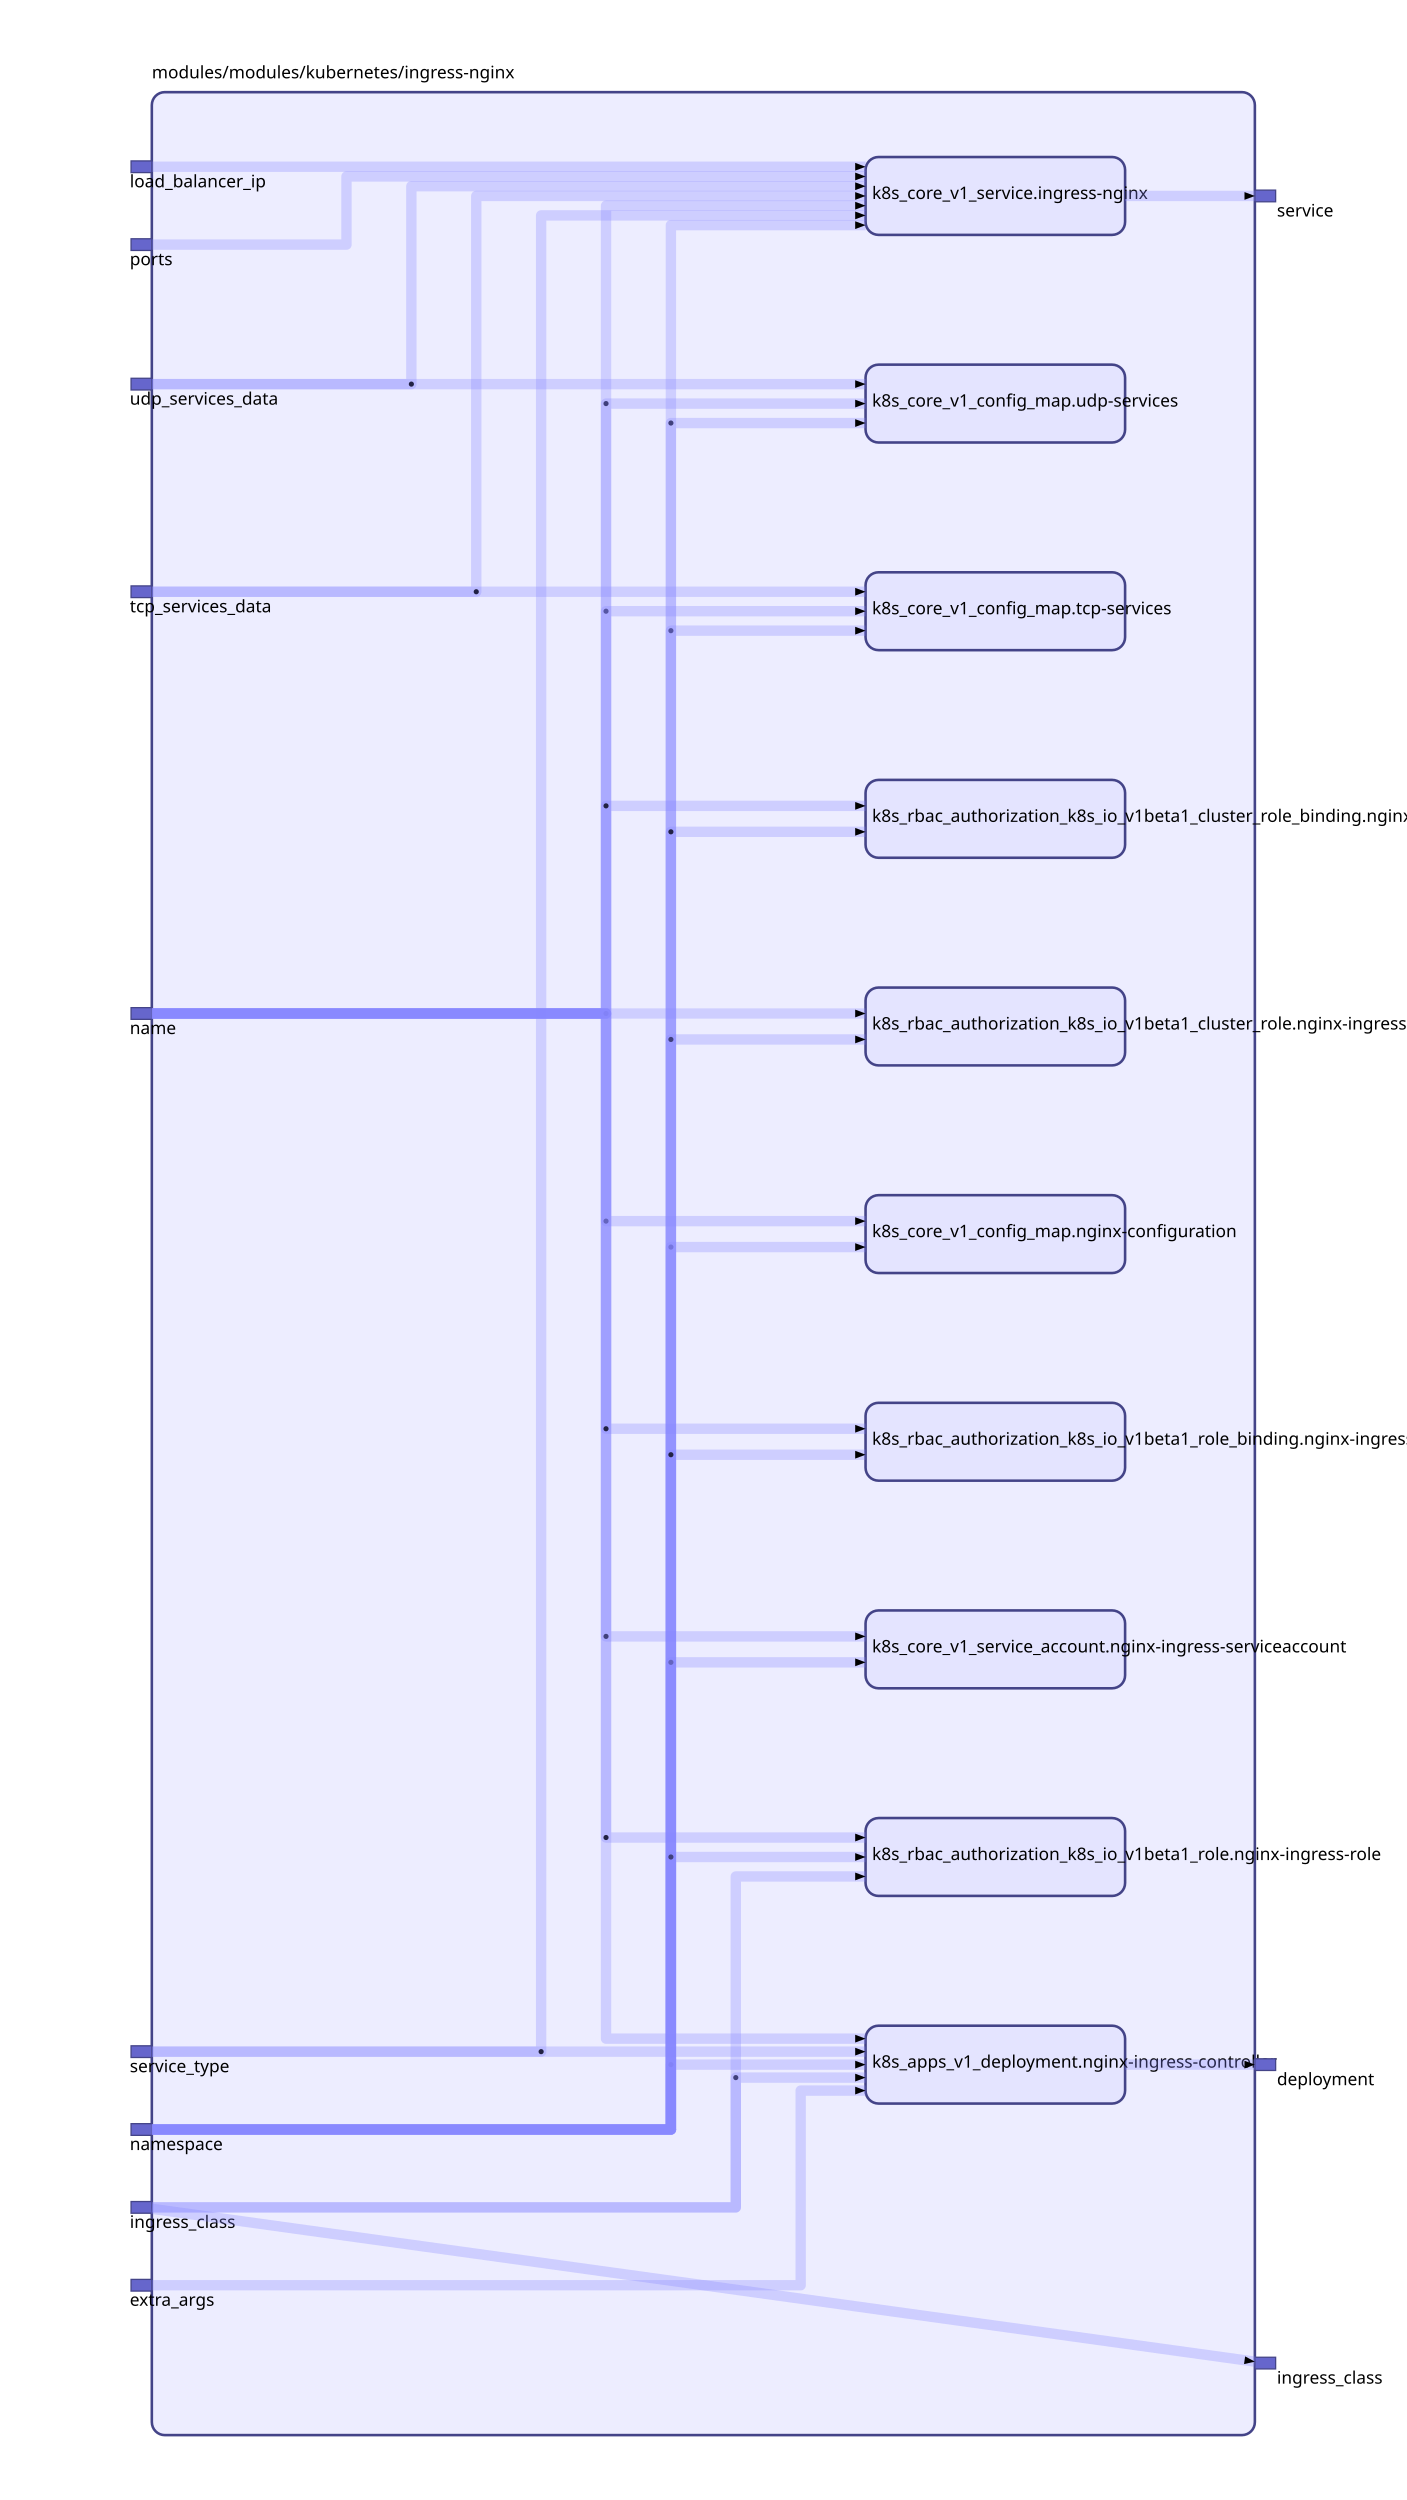
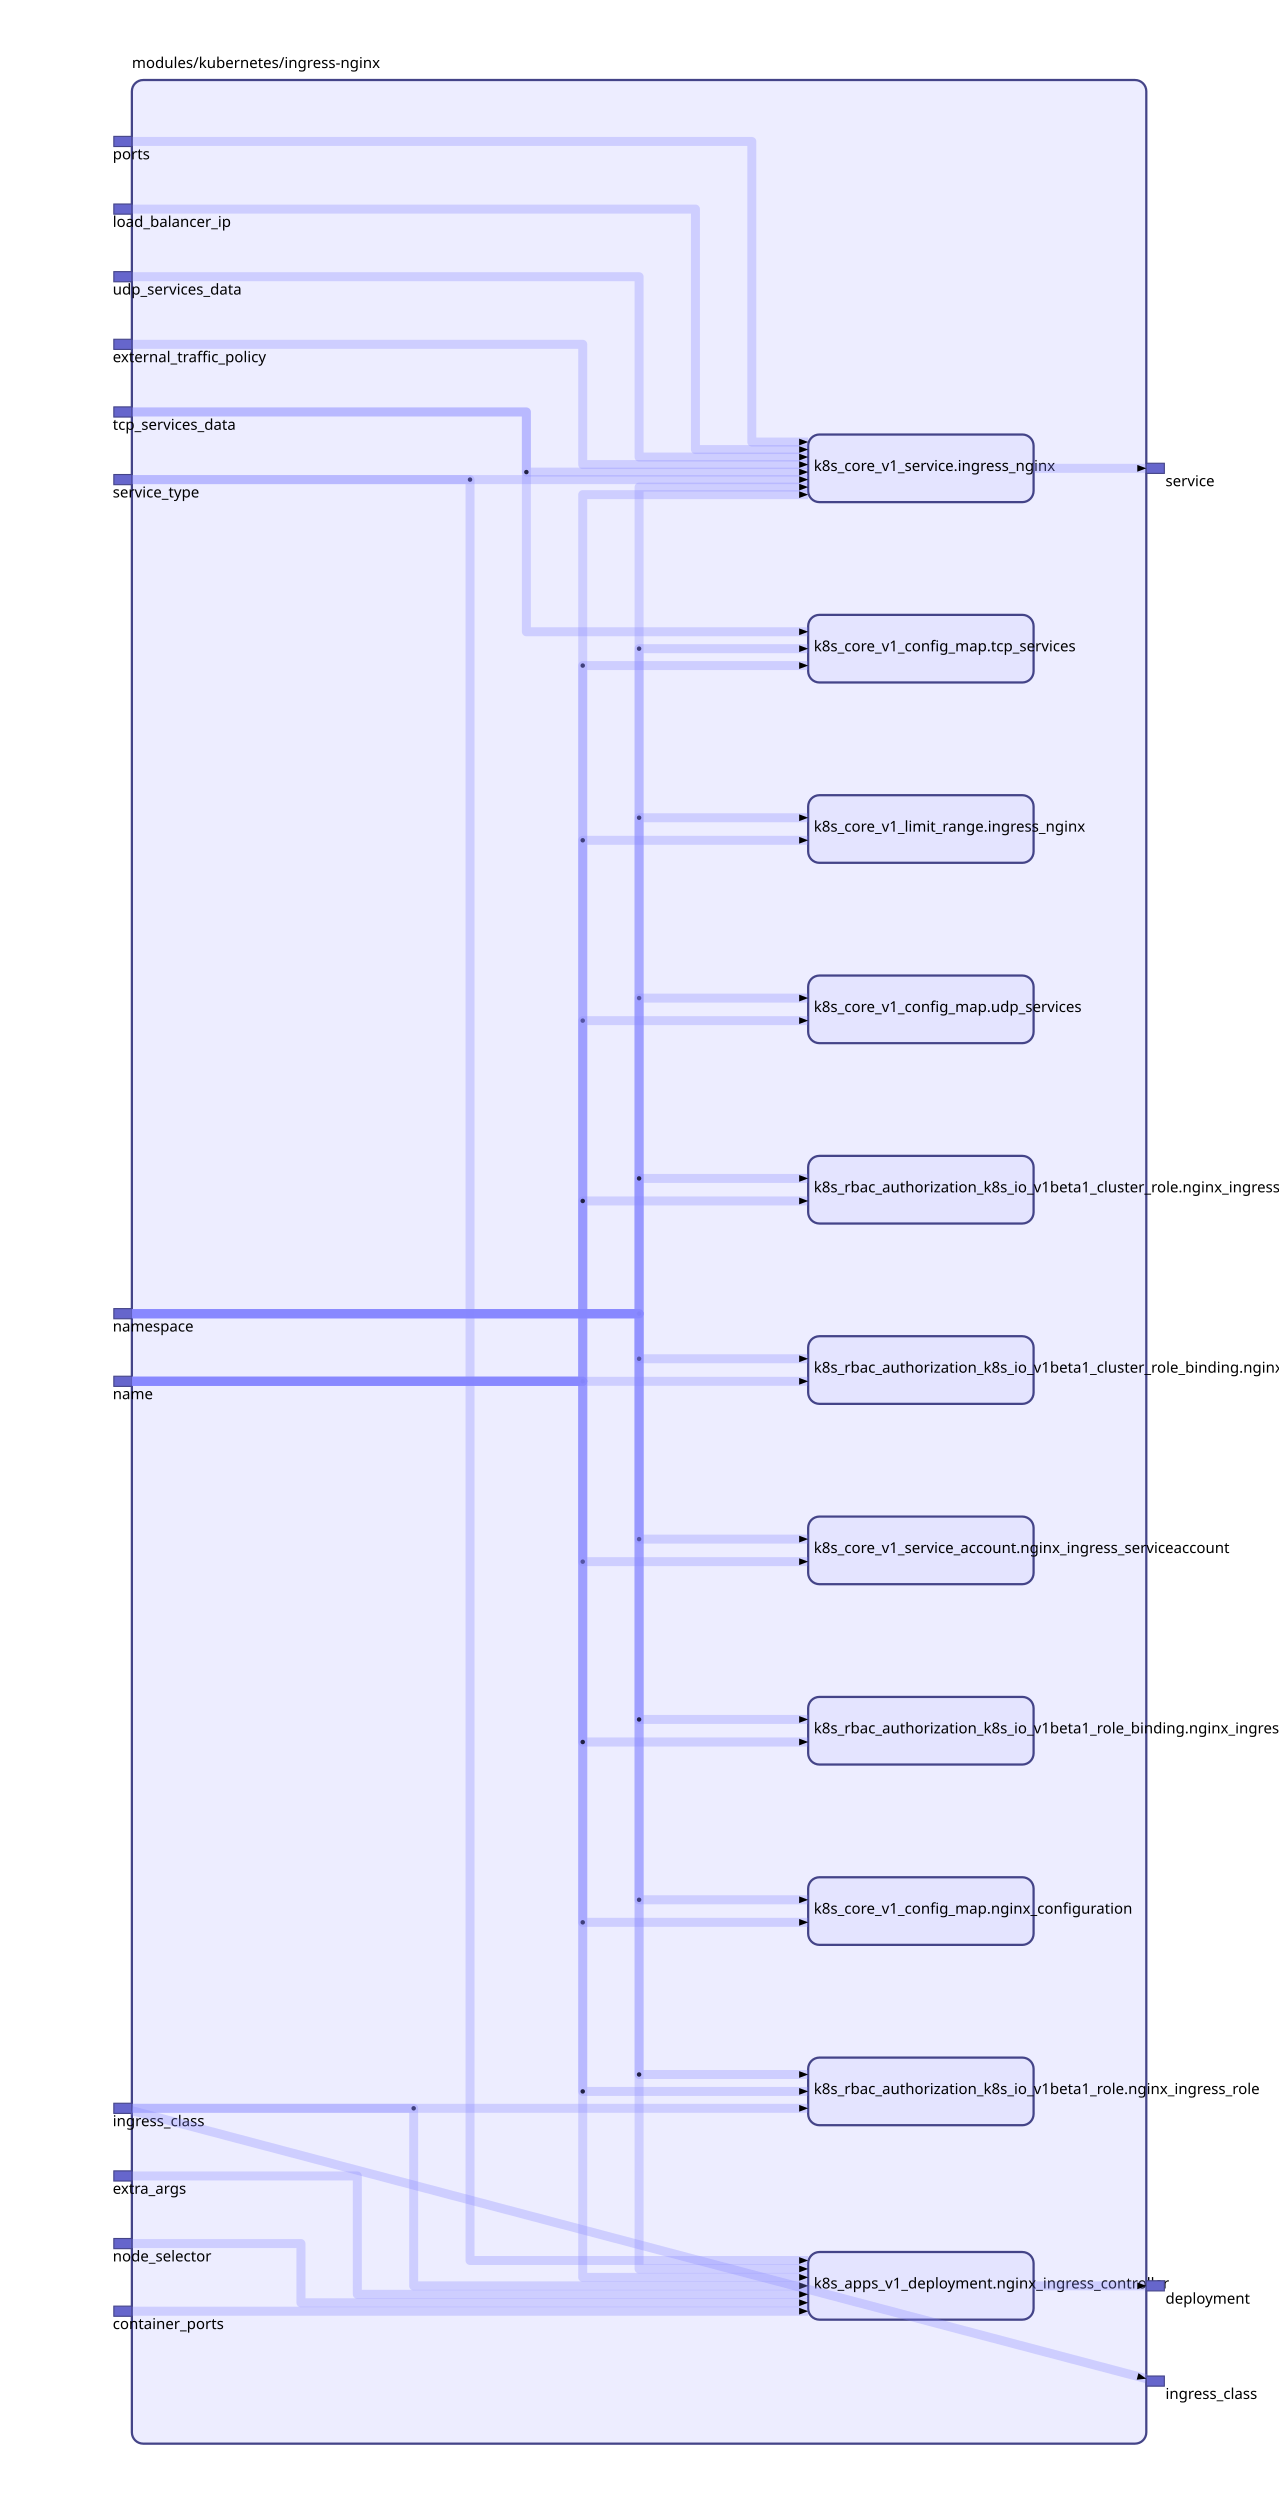
- <svg xmlns="http://www.w3.org/2000/svg" id="sprotty_1" class="sprotty-graph sprotty" tabindex="1002" viewBox="0 0 1084 1926.5">
+ <svg xmlns="http://www.w3.org/2000/svg" id="sprotty_1" class="sprotty-graph sprotty" tabindex="1002" viewBox="0 0 1134 2218">
  <style>
.elknode {
    stroke: #448;
    stroke-width: 2;
    fill: #ddf;
    fill-opacity: 0.5;
}

.elkport {
    stroke: #448;
    stroke-width: 1;
    fill: #66c;
}

.elkedge {
    fill: none;
    stroke: #88f;
    stroke-width: 8;
    stroke-opacity: 0.3;
    pointer-events: stroke;
    stroke-linejoin: round;
}

.elkedge:hover {
    stroke: #448;
    stroke-width: 8;
    stroke-opacity: 1;
    stroke-dasharray: 16px;
    stroke-dashoffset: 32px;
    animation: stroke 0.5s linear infinite;
}

@keyframes stroke {
    to {
        stroke-dashoffset: 0;
    }
}

.elkedge.arrow {
    fill: #336;
}

.elklabel {
    stroke-width: 0;
    stroke: #000;
    fill: #000;
    font-family: sans-serif;
    font-size: 10pt;
    dominant-baseline: hanging;
}

.elklabel:hover {
    font-size: 24pt;
}

.elkjunction {
    stroke: none;
    fill: #224;
}

.selected &gt; rect {
    stroke-width: 3;
}

.mouseover {
    stroke: #88f;
}
/*
 * Copyright (C) 2017 TypeFox and others.
 *
 * Licensed under the Apache License, Version 2.0 (the "License"); you may not use this file except in compliance with the License.
 * You may obtain a copy of the License at http://www.apache.org/licenses/LICENSE-2.0
 */

.sprotty {
    padding: 0px;
    font-family: "Helvetica Neue", Helvetica, Arial, sans-serif;
}

.sprotty-hidden {
    display: block;
    position: absolute;
    width: 0px;
    height: 0px;
}

.sprotty-popup {
    font-family: "Helvetica Neue", Helvetica, Arial, sans-serif;
    position: absolute;
    background: white;
    border-radius: 5px;
    border: 1px solid;
    max-width: 400px;
    min-width: 100px;
}

.sprotty-popup &gt; div {
    margin: 10px;
}

.sprotty-popup-closed {
    display: none;
}
</style>
  <g transform="scale(1) translate(0,0)">
    <g id="sprotty_3" transform="translate(117, 71)" opacity="1">
-       <rect class="elknode" x="0" y="0" rx="10" width="850" height="1805.5" />
-       <g id="sprotty_5" transform="translate(550, 1490)" opacity="1">
-         <rect class="elknode" x="0" y="0" rx="10" width="200" height="60" />
-         <text id="sprotty_6" class="elklabel" transform="translate(5, 22) translate(0, 0)" opacity="1">k8s_apps_v1_deployment.nginx-ingress-controller</text>
-       </g>
-       <g id="sprotty_22" transform="translate(550, 850)" opacity="1">
-         <rect class="elknode" x="0" y="0" rx="10" width="200" height="60" />
-         <text id="sprotty_23" class="elklabel" transform="translate(5, 22) translate(0, 0)" opacity="1">k8s_core_v1_config_map.nginx-configuration</text>
-       </g>
-       <g id="sprotty_26" transform="translate(550, 370)" opacity="1">
-         <rect class="elknode" x="0" y="0" rx="10" width="200" height="60" />
-         <text id="sprotty_27" class="elklabel" transform="translate(5, 22) translate(0, 0)" opacity="1">k8s_core_v1_config_map.tcp-services</text>
-       </g>
-       <g id="sprotty_33" transform="translate(550, 210)" opacity="1">
-         <rect class="elknode" x="0" y="0" rx="10" width="200" height="60" />
-         <text id="sprotty_34" class="elklabel" transform="translate(5, 22) translate(0, 0)" opacity="1">k8s_core_v1_config_map.udp-services</text>
-       </g>
-       <g id="sprotty_40" transform="translate(550, 50)" opacity="1">
-         <rect class="elknode" x="0" y="0" rx="10" width="200" height="60" />
-         <text id="sprotty_41" class="elklabel" transform="translate(5, 22) translate(0, 0)" opacity="1">k8s_core_v1_service.ingress-nginx</text>
-       </g>
-       <g id="sprotty_53" transform="translate(550, 1170)" opacity="1">
-         <rect class="elknode" x="0" y="0" rx="10" width="200" height="60" />
-         <text id="sprotty_54" class="elklabel" transform="translate(5, 22) translate(0, 0)" opacity="1">k8s_core_v1_service_account.nginx-ingress-serviceaccount</text>
-       </g>
-       <g id="sprotty_57" transform="translate(550, 690)" opacity="1">
-         <rect class="elknode" x="0" y="0" rx="10" width="200" height="60" />
-         <text id="sprotty_58" class="elklabel" transform="translate(5, 22) translate(0, 0)" opacity="1">k8s_rbac_authorization_k8s_io_v1beta1_cluster_role.nginx-ingress-clusterrole</text>
-       </g>
-       <g id="sprotty_61" transform="translate(550, 530)" opacity="1">
-         <rect class="elknode" x="0" y="0" rx="10" width="200" height="60" />
-         <text id="sprotty_62" class="elklabel" transform="translate(5, 22) translate(0, 0)" opacity="1">k8s_rbac_authorization_k8s_io_v1beta1_cluster_role_binding.nginx-ingress-clusterrole-nisa-binding</text>
-       </g>
-       <g id="sprotty_65" transform="translate(550, 1330)" opacity="1">
-         <rect class="elknode" x="0" y="0" rx="10" width="200" height="60" />
-         <text id="sprotty_66" class="elklabel" transform="translate(5, 22) translate(0, 0)" opacity="1">k8s_rbac_authorization_k8s_io_v1beta1_role.nginx-ingress-role</text>
-       </g>
-       <g id="sprotty_70" transform="translate(550, 1010)" opacity="1">
-         <rect class="elknode" x="0" y="0" rx="10" width="200" height="60" />
-         <text id="sprotty_71" class="elklabel" transform="translate(5, 22) translate(0, 0)" opacity="1">k8s_rbac_authorization_k8s_io_v1beta1_role_binding.nginx-ingress-role-nisa-binding</text>
-       </g>
-       <g id="sprotty_7" transform="translate(-16, 1685.5)" opacity="1">
-         <rect class="elkport" x="0" y="0" width="16" height="9" />
-         <text id="sprotty_8" class="elklabel" transform="translate(-1, 10) translate(0, 0)" opacity="1">extra_args</text>
-       </g>
-       <g id="sprotty_10" transform="translate(-16, 1625.5)" opacity="1">
-         <rect class="elkport" x="0" y="0" width="16" height="9" />
-         <text id="sprotty_11" class="elklabel" transform="translate(-1, 10) translate(0, 0)" opacity="1">ingress_class</text>
-       </g>
-       <g id="sprotty_13" transform="translate(-16, 705.5)" opacity="1">
-         <rect class="elkport" x="0" y="0" width="16" height="9" />
-         <text id="sprotty_14" class="elklabel" transform="translate(-1, 10) translate(0, 0)" opacity="1">name</text>
-       </g>
-       <g id="sprotty_16" transform="translate(-16, 1565.5)" opacity="1">
-         <rect class="elkport" x="0" y="0" width="16" height="9" />
-         <text id="sprotty_17" class="elklabel" transform="translate(-1, 10) translate(0, 0)" opacity="1">namespace</text>
-       </g>
-       <g id="sprotty_19" transform="translate(-16, 1505.5)" opacity="1">
-         <rect class="elkport" x="0" y="0" width="16" height="9" />
-         <text id="sprotty_20" class="elklabel" transform="translate(-1, 10) translate(0, 0)" opacity="1">service_type</text>
-       </g>
-       <g id="sprotty_30" transform="translate(-16, 380.5)" opacity="1">
-         <rect class="elkport" x="0" y="0" width="16" height="9" />
-         <text id="sprotty_31" class="elklabel" transform="translate(-1, 10) translate(0, 0)" opacity="1">tcp_services_data</text>
-       </g>
-       <g id="sprotty_37" transform="translate(-16, 220.5)" opacity="1">
-         <rect class="elkport" x="0" y="0" width="16" height="9" />
-         <text id="sprotty_38" class="elklabel" transform="translate(-1, 10) translate(0, 0)" opacity="1">udp_services_data</text>
-       </g>
-       <g id="sprotty_42" transform="translate(-16, 53)" opacity="1">
-         <rect class="elkport" x="0" y="0" width="16" height="9" />
-         <text id="sprotty_43" class="elklabel" transform="translate(-1, 10) translate(0, 0)" opacity="1">load_balancer_ip</text>
-       </g>
-       <g id="sprotty_47" transform="translate(-16, 113)" opacity="1">
-         <rect class="elkport" x="0" y="0" width="16" height="9" />
-         <text id="sprotty_48" class="elklabel" transform="translate(-1, 10) translate(0, 0)" opacity="1">ports</text>
-       </g>
-       <g id="sprotty_74" transform="translate(850, 1515.5)" opacity="1">
-         <rect class="elkport" x="0" y="0" width="16" height="9" />
-         <text id="sprotty_75" class="elklabel" transform="translate(17, 10) translate(0, 0)" opacity="1">deployment</text>
-       </g>
-       <g id="sprotty_77" transform="translate(850, 1745.5)" opacity="1">
-         <rect class="elkport" x="0" y="0" width="16" height="9" />
-         <text id="sprotty_78" class="elklabel" transform="translate(17, 10) translate(0, 0)" opacity="1">ingress_class</text>
-       </g>
-       <g id="sprotty_80" transform="translate(850, 75.5)" opacity="1">
-         <rect class="elkport" x="0" y="0" width="16" height="9" />
-         <text id="sprotty_81" class="elklabel" transform="translate(17, 10) translate(0, 0)" opacity="1">service</text>
-       </g>
-       <text id="sprotty_4" class="elklabel" transform="translate(0, -21) translate(0, 0)" opacity="1">modules/modules/kubernetes/ingress-nginx</text>
+       <rect class="elknode" x="0" y="0" rx="10" width="900" height="2097" />
+       <g id="sprotty_5" transform="translate(600, 1927)" opacity="1">
+         <rect class="elknode" x="0" y="0" rx="10" width="200" height="60" />
+         <text id="sprotty_6" class="elklabel" transform="translate(5, 22) translate(0, 0)" opacity="1">k8s_apps_v1_deployment.nginx_ingress_controller</text>
+       </g>
+       <g id="sprotty_28" transform="translate(600, 1594.5)" opacity="1">
+         <rect class="elknode" x="0" y="0" rx="10" width="200" height="60" />
+         <text id="sprotty_29" class="elklabel" transform="translate(5, 22) translate(0, 0)" opacity="1">k8s_core_v1_config_map.nginx_configuration</text>
+       </g>
+       <g id="sprotty_32" transform="translate(600, 474.5)" opacity="1">
+         <rect class="elknode" x="0" y="0" rx="10" width="200" height="60" />
+         <text id="sprotty_33" class="elklabel" transform="translate(5, 22) translate(0, 0)" opacity="1">k8s_core_v1_config_map.tcp_services</text>
+       </g>
+       <g id="sprotty_39" transform="translate(600, 794.5)" opacity="1">
+         <rect class="elknode" x="0" y="0" rx="10" width="200" height="60" />
+         <text id="sprotty_40" class="elklabel" transform="translate(5, 22) translate(0, 0)" opacity="1">k8s_core_v1_config_map.udp_services</text>
+       </g>
+       <g id="sprotty_43" transform="translate(600, 634.5)" opacity="1">
+         <rect class="elknode" x="0" y="0" rx="10" width="200" height="60" />
+         <text id="sprotty_44" class="elklabel" transform="translate(5, 22) translate(0, 0)" opacity="1">k8s_core_v1_limit_range.ingress_nginx</text>
+       </g>
+       <g id="sprotty_47" transform="translate(600, 314.5)" opacity="1">
+         <rect class="elknode" x="0" y="0" rx="10" width="200" height="60" />
+         <text id="sprotty_48" class="elklabel" transform="translate(5, 22) translate(0, 0)" opacity="1">k8s_core_v1_service.ingress_nginx</text>
+       </g>
+       <g id="sprotty_65" transform="translate(600, 1274.5)" opacity="1">
+         <rect class="elknode" x="0" y="0" rx="10" width="200" height="60" />
+         <text id="sprotty_66" class="elklabel" transform="translate(5, 22) translate(0, 0)" opacity="1">k8s_core_v1_service_account.nginx_ingress_serviceaccount</text>
+       </g>
+       <g id="sprotty_69" transform="translate(600, 954.5)" opacity="1">
+         <rect class="elknode" x="0" y="0" rx="10" width="200" height="60" />
+         <text id="sprotty_70" class="elklabel" transform="translate(5, 22) translate(0, 0)" opacity="1">k8s_rbac_authorization_k8s_io_v1beta1_cluster_role.nginx_ingress_clusterrole</text>
+       </g>
+       <g id="sprotty_73" transform="translate(600, 1114.5)" opacity="1">
+         <rect class="elknode" x="0" y="0" rx="10" width="200" height="60" />
+         <text id="sprotty_74" class="elklabel" transform="translate(5, 22) translate(0, 0)" opacity="1">k8s_rbac_authorization_k8s_io_v1beta1_cluster_role_binding.nginx_ingress_clusterrole_nisa_binding</text>
+       </g>
+       <g id="sprotty_77" transform="translate(600, 1754.5)" opacity="1">
+         <rect class="elknode" x="0" y="0" rx="10" width="200" height="60" />
+         <text id="sprotty_78" class="elklabel" transform="translate(5, 22) translate(0, 0)" opacity="1">k8s_rbac_authorization_k8s_io_v1beta1_role.nginx_ingress_role</text>
+       </g>
+       <g id="sprotty_82" transform="translate(600, 1434.5)" opacity="1">
+         <rect class="elknode" x="0" y="0" rx="10" width="200" height="60" />
+         <text id="sprotty_83" class="elklabel" transform="translate(5, 22) translate(0, 0)" opacity="1">k8s_rbac_authorization_k8s_io_v1beta1_role_binding.nginx_ingress_role_nisa_binding</text>
+       </g>
+       <g id="sprotty_7" transform="translate(-16, 1975)" opacity="1">
+         <rect class="elkport" x="0" y="0" width="16" height="9" />
+         <text id="sprotty_8" class="elklabel" transform="translate(-1, 10) translate(0, 0)" opacity="1">container_ports</text>
+       </g>
+       <g id="sprotty_10" transform="translate(-16, 1855)" opacity="1">
+         <rect class="elkport" x="0" y="0" width="16" height="9" />
+         <text id="sprotty_11" class="elklabel" transform="translate(-1, 10) translate(0, 0)" opacity="1">extra_args</text>
+       </g>
+       <g id="sprotty_13" transform="translate(-16, 1795)" opacity="1">
+         <rect class="elkport" x="0" y="0" width="16" height="9" />
+         <text id="sprotty_14" class="elklabel" transform="translate(-1, 10) translate(0, 0)" opacity="1">ingress_class</text>
+       </g>
+       <g id="sprotty_16" transform="translate(-16, 1150)" opacity="1">
+         <rect class="elkport" x="0" y="0" width="16" height="9" />
+         <text id="sprotty_17" class="elklabel" transform="translate(-1, 10) translate(0, 0)" opacity="1">name</text>
+       </g>
+       <g id="sprotty_19" transform="translate(-16, 1090)" opacity="1">
+         <rect class="elkport" x="0" y="0" width="16" height="9" />
+         <text id="sprotty_20" class="elklabel" transform="translate(-1, 10) translate(0, 0)" opacity="1">namespace</text>
+       </g>
+       <g id="sprotty_22" transform="translate(-16, 1915)" opacity="1">
+         <rect class="elkport" x="0" y="0" width="16" height="9" />
+         <text id="sprotty_23" class="elklabel" transform="translate(-1, 10) translate(0, 0)" opacity="1">node_selector</text>
+       </g>
+       <g id="sprotty_25" transform="translate(-16, 350)" opacity="1">
+         <rect class="elkport" x="0" y="0" width="16" height="9" />
+         <text id="sprotty_26" class="elklabel" transform="translate(-1, 10) translate(0, 0)" opacity="1">service_type</text>
+       </g>
+       <g id="sprotty_36" transform="translate(-16, 290)" opacity="1">
+         <rect class="elkport" x="0" y="0" width="16" height="9" />
+         <text id="sprotty_37" class="elklabel" transform="translate(-1, 10) translate(0, 0)" opacity="1">tcp_services_data</text>
+       </g>
+       <g id="sprotty_49" transform="translate(-16, 230)" opacity="1">
+         <rect class="elkport" x="0" y="0" width="16" height="9" />
+         <text id="sprotty_50" class="elklabel" transform="translate(-1, 10) translate(0, 0)" opacity="1">external_traffic_policy</text>
+       </g>
+       <g id="sprotty_52" transform="translate(-16, 110)" opacity="1">
+         <rect class="elkport" x="0" y="0" width="16" height="9" />
+         <text id="sprotty_53" class="elklabel" transform="translate(-1, 10) translate(0, 0)" opacity="1">load_balancer_ip</text>
+       </g>
+       <g id="sprotty_57" transform="translate(-16, 50)" opacity="1">
+         <rect class="elkport" x="0" y="0" width="16" height="9" />
+         <text id="sprotty_58" class="elklabel" transform="translate(-1, 10) translate(0, 0)" opacity="1">ports</text>
+       </g>
+       <g id="sprotty_62" transform="translate(-16, 170)" opacity="1">
+         <rect class="elkport" x="0" y="0" width="16" height="9" />
+         <text id="sprotty_63" class="elklabel" transform="translate(-1, 10) translate(0, 0)" opacity="1">udp_services_data</text>
+       </g>
+       <g id="sprotty_86" transform="translate(900, 1952.5)" opacity="1">
+         <rect class="elkport" x="0" y="0" width="16" height="9" />
+         <text id="sprotty_87" class="elklabel" transform="translate(17, 10) translate(0, 0)" opacity="1">deployment</text>
+       </g>
+       <g id="sprotty_89" transform="translate(900, 2037)" opacity="1">
+         <rect class="elkport" x="0" y="0" width="16" height="9" />
+         <text id="sprotty_90" class="elklabel" transform="translate(17, 10) translate(0, 0)" opacity="1">ingress_class</text>
+       </g>
+       <g id="sprotty_92" transform="translate(900, 340)" opacity="1">
+         <rect class="elkport" x="0" y="0" width="16" height="9" />
+         <text id="sprotty_93" class="elklabel" transform="translate(17, 10) translate(0, 0)" opacity="1">service</text>
+       </g>
+       <text id="sprotty_4" class="elklabel" transform="translate(0, -21) translate(0, 0)" opacity="1">modules/kubernetes/ingress-nginx</text>
      <g id="sprotty_9" class="sprotty-edge" opacity="1">
-         <path class="elkedge" d="M 0,1690 L 500,1690 L 500,1540 L 550,1540" />
-         <path class="edge arrow" d="M 0,0 L 8,-3 L 8,3 Z" transform="rotate(180 550 1540) translate(550 1540)" />
+         <path class="elkedge" d="M 0,1979.5 L 600,1979.5" />
+         <path class="edge arrow" d="M 0,0 L 8,-3 L 8,3 Z" transform="rotate(180 600 1979.5) translate(600 1979.5)" />
      </g>
      <g id="sprotty_12" class="sprotty-edge" opacity="1">
-         <path class="elkedge" d="M 0,1630 L 450,1630 L 450,1530 L 550,1530" />
-         <path class="edge arrow" d="M 0,0 L 8,-3 L 8,3 Z" transform="rotate(180 550 1530) translate(550 1530)" />
-         <g id="sprotty_12_j0" transform="translate(450, 1530)" opacity="1">
-           <circle class="elkjunction" r="2" />
-         </g>
+         <path class="elkedge" d="M 0,1859.5 L 200,1859.5 L 200,1964.5 L 600,1964.5" />
+         <path class="edge arrow" d="M 0,0 L 8,-3 L 8,3 Z" transform="rotate(180 600 1964.5) translate(600 1964.5)" />
      </g>
      <g id="sprotty_15" class="sprotty-edge" opacity="1">
-         <path class="elkedge" d="M 0,710 L 350,710 L 350,1500 L 550,1500" />
-         <path class="edge arrow" d="M 0,0 L 8,-3 L 8,3 Z" transform="rotate(180 550 1500) translate(550 1500)" />
-         <g id="sprotty_15_j0" transform="translate(350, 710)" opacity="1">
+         <path class="elkedge" d="M 0,1799.5 L 250,1799.5 L 250,1957 L 600,1957" />
+         <path class="edge arrow" d="M 0,0 L 8,-3 L 8,3 Z" transform="rotate(180 600 1957) translate(600 1957)" />
+         <g id="sprotty_15_j0" transform="translate(250, 1799.5)" opacity="1">
          <circle class="elkjunction" r="2" />
        </g>
      </g>
      <g id="sprotty_18" class="sprotty-edge" opacity="1">
-         <path class="elkedge" d="M 0,1570 L 400,1570 L 400,1520 L 550,1520" />
-         <path class="edge arrow" d="M 0,0 L 8,-3 L 8,3 Z" transform="rotate(180 550 1520) translate(550 1520)" />
-         <g id="sprotty_18_j0" transform="translate(400, 1520)" opacity="1">
+         <path class="elkedge" d="M 0,1154.5 L 400,1154.5 L 400,1949.5 L 600,1949.5" />
+         <path class="edge arrow" d="M 0,0 L 8,-3 L 8,3 Z" transform="rotate(180 600 1949.5) translate(600 1949.5)" />
+         <g id="sprotty_18_j0" transform="translate(400, 1154.5)" opacity="1">
          <circle class="elkjunction" r="2" />
        </g>
      </g>
      <g id="sprotty_21" class="sprotty-edge" opacity="1">
-         <path class="elkedge" d="M 0,1510 L 550,1510" />
-         <path class="edge arrow" d="M 0,0 L 8,-3 L 8,3 Z" transform="rotate(180 550 1510) translate(550 1510)" />
+         <path class="elkedge" d="M 0,1094.5 L 450,1094.5 L 450,1942 L 600,1942" />
+         <path class="edge arrow" d="M 0,0 L 8,-3 L 8,3 Z" transform="rotate(180 600 1942) translate(600 1942)" />
+         <g id="sprotty_21_j0" transform="translate(450, 1094.5)" opacity="1">
+           <circle class="elkjunction" r="2" />
+         </g>
      </g>
      <g id="sprotty_24" class="sprotty-edge" opacity="1">
-         <path class="elkedge" d="M 0,710 L 350,710 L 350,870 L 550,870" />
-         <path class="edge arrow" d="M 0,0 L 8,-3 L 8,3 Z" transform="rotate(180 550 870) translate(550 870)" />
-         <g id="sprotty_24_j0" transform="translate(350, 870)" opacity="1">
-           <circle class="elkjunction" r="2" />
-         </g>
-       </g>
-       <g id="sprotty_25" class="sprotty-edge" opacity="1">
-         <path class="elkedge" d="M 0,1570 L 400,1570 L 400,890 L 550,890" />
-         <path class="edge arrow" d="M 0,0 L 8,-3 L 8,3 Z" transform="rotate(180 550 890) translate(550 890)" />
-         <g id="sprotty_25_j0" transform="translate(400, 890)" opacity="1">
-           <circle class="elkjunction" r="2" />
-         </g>
-       </g>
-       <g id="sprotty_28" class="sprotty-edge" opacity="1">
-         <path class="elkedge" d="M 0,710 L 350,710 L 350,400 L 550,400" />
-         <path class="edge arrow" d="M 0,0 L 8,-3 L 8,3 Z" transform="rotate(180 550 400) translate(550 400)" />
-         <g id="sprotty_28_j0" transform="translate(350, 400)" opacity="1">
-           <circle class="elkjunction" r="2" />
-         </g>
-       </g>
-       <g id="sprotty_29" class="sprotty-edge" opacity="1">
-         <path class="elkedge" d="M 0,1570 L 400,1570 L 400,415 L 550,415" />
-         <path class="edge arrow" d="M 0,0 L 8,-3 L 8,3 Z" transform="rotate(180 550 415) translate(550 415)" />
-         <g id="sprotty_29_j0" transform="translate(400, 415)" opacity="1">
-           <circle class="elkjunction" r="2" />
-         </g>
-       </g>
-       <g id="sprotty_32" class="sprotty-edge" opacity="1">
-         <path class="elkedge" d="M 0,385 L 550,385" />
-         <path class="edge arrow" d="M 0,0 L 8,-3 L 8,3 Z" transform="rotate(180 550 385) translate(550 385)" />
+         <path class="elkedge" d="M 0,1919.5 L 150,1919.5 L 150,1972 L 600,1972" />
+         <path class="edge arrow" d="M 0,0 L 8,-3 L 8,3 Z" transform="rotate(180 600 1972) translate(600 1972)" />
+       </g>
+       <g id="sprotty_27" class="sprotty-edge" opacity="1">
+         <path class="elkedge" d="M 0,354.5 L 300,354.5 L 300,1934.5 L 600,1934.5" />
+         <path class="edge arrow" d="M 0,0 L 8,-3 L 8,3 Z" transform="rotate(180 600 1934.5) translate(600 1934.5)" />
+         <g id="sprotty_27_j0" transform="translate(300, 354.5)" opacity="1">
+           <circle class="elkjunction" r="2" />
+         </g>
+       </g>
+       <g id="sprotty_30" class="sprotty-edge" opacity="1">
+         <path class="elkedge" d="M 0,1154.5 L 400,1154.5 L 400,1634.5 L 600,1634.5" />
+         <path class="edge arrow" d="M 0,0 L 8,-3 L 8,3 Z" transform="rotate(180 600 1634.5) translate(600 1634.5)" />
+         <g id="sprotty_30_j0" transform="translate(400, 1634.5)" opacity="1">
+           <circle class="elkjunction" r="2" />
+         </g>
+       </g>
+       <g id="sprotty_31" class="sprotty-edge" opacity="1">
+         <path class="elkedge" d="M 0,1094.5 L 450,1094.5 L 450,1614.5 L 600,1614.5" />
+         <path class="edge arrow" d="M 0,0 L 8,-3 L 8,3 Z" transform="rotate(180 600 1614.5) translate(600 1614.5)" />
+         <g id="sprotty_31_j0" transform="translate(450, 1614.5)" opacity="1">
+           <circle class="elkjunction" r="2" />
+         </g>
+       </g>
+       <g id="sprotty_34" class="sprotty-edge" opacity="1">
+         <path class="elkedge" d="M 0,1154.5 L 400,1154.5 L 400,519.5 L 600,519.5" />
+         <path class="edge arrow" d="M 0,0 L 8,-3 L 8,3 Z" transform="rotate(180 600 519.5) translate(600 519.5)" />
+         <g id="sprotty_34_j0" transform="translate(400, 519.5)" opacity="1">
+           <circle class="elkjunction" r="2" />
+         </g>
      </g>
      <g id="sprotty_35" class="sprotty-edge" opacity="1">
-         <path class="elkedge" d="M 0,710 L 350,710 L 350,240 L 550,240" />
-         <path class="edge arrow" d="M 0,0 L 8,-3 L 8,3 Z" transform="rotate(180 550 240) translate(550 240)" />
-         <g id="sprotty_35_j0" transform="translate(350, 240)" opacity="1">
-           <circle class="elkjunction" r="2" />
-         </g>
-       </g>
-       <g id="sprotty_36" class="sprotty-edge" opacity="1">
-         <path class="elkedge" d="M 0,1570 L 400,1570 L 400,255 L 550,255" />
-         <path class="edge arrow" d="M 0,0 L 8,-3 L 8,3 Z" transform="rotate(180 550 255) translate(550 255)" />
-         <g id="sprotty_36_j0" transform="translate(400, 255)" opacity="1">
-           <circle class="elkjunction" r="2" />
-         </g>
-       </g>
-       <g id="sprotty_39" class="sprotty-edge" opacity="1">
-         <path class="elkedge" d="M 0,225 L 550,225" />
-         <path class="edge arrow" d="M 0,0 L 8,-3 L 8,3 Z" transform="rotate(180 550 225) translate(550 225)" />
-       </g>
-       <g id="sprotty_44" class="sprotty-edge" opacity="1">
-         <path class="elkedge" d="M 0,57.5 L 550,57.5" />
-         <path class="edge arrow" d="M 0,0 L 8,-3 L 8,3 Z" transform="rotate(180 550 57.5) translate(550 57.5)" />
+         <path class="elkedge" d="M 0,1094.5 L 450,1094.5 L 450,504.5 L 600,504.5" />
+         <path class="edge arrow" d="M 0,0 L 8,-3 L 8,3 Z" transform="rotate(180 600 504.5) translate(600 504.5)" />
+         <g id="sprotty_35_j0" transform="translate(450, 504.5)" opacity="1">
+           <circle class="elkjunction" r="2" />
+         </g>
+       </g>
+       <g id="sprotty_38" class="sprotty-edge" opacity="1">
+         <path class="elkedge" d="M 0,294.5 L 350,294.5 L 350,489.5 L 600,489.5" />
+         <path class="edge arrow" d="M 0,0 L 8,-3 L 8,3 Z" transform="rotate(180 600 489.5) translate(600 489.5)" />
+       </g>
+       <g id="sprotty_41" class="sprotty-edge" opacity="1">
+         <path class="elkedge" d="M 0,1154.5 L 400,1154.5 L 400,834.5 L 600,834.5" />
+         <path class="edge arrow" d="M 0,0 L 8,-3 L 8,3 Z" transform="rotate(180 600 834.5) translate(600 834.5)" />
+         <g id="sprotty_41_j0" transform="translate(400, 834.5)" opacity="1">
+           <circle class="elkjunction" r="2" />
+         </g>
+       </g>
+       <g id="sprotty_42" class="sprotty-edge" opacity="1">
+         <path class="elkedge" d="M 0,1094.5 L 450,1094.5 L 450,814.5 L 600,814.5" />
+         <path class="edge arrow" d="M 0,0 L 8,-3 L 8,3 Z" transform="rotate(180 600 814.5) translate(600 814.5)" />
+         <g id="sprotty_42_j0" transform="translate(450, 814.5)" opacity="1">
+           <circle class="elkjunction" r="2" />
+         </g>
      </g>
      <g id="sprotty_45" class="sprotty-edge" opacity="1">
-         <path class="elkedge" d="M 0,710 L 350,710 L 350,87.5 L 550,87.5" />
-         <path class="edge arrow" d="M 0,0 L 8,-3 L 8,3 Z" transform="rotate(180 550 87.5) translate(550 87.5)" />
+         <path class="elkedge" d="M 0,1154.5 L 400,1154.5 L 400,674.5 L 600,674.5" />
+         <path class="edge arrow" d="M 0,0 L 8,-3 L 8,3 Z" transform="rotate(180 600 674.5) translate(600 674.5)" />
+         <g id="sprotty_45_j0" transform="translate(400, 674.5)" opacity="1">
+           <circle class="elkjunction" r="2" />
+         </g>
      </g>
      <g id="sprotty_46" class="sprotty-edge" opacity="1">
-         <path class="elkedge" d="M 0,1570 L 400,1570 L 400,102.5 L 550,102.5" />
-         <path class="edge arrow" d="M 0,0 L 8,-3 L 8,3 Z" transform="rotate(180 550 102.5) translate(550 102.5)" />
-       </g>
-       <g id="sprotty_49" class="sprotty-edge" opacity="1">
-         <path class="elkedge" d="M 0,117.5 L 150,117.5 L 150,65 L 550,65" />
-         <path class="edge arrow" d="M 0,0 L 8,-3 L 8,3 Z" transform="rotate(180 550 65) translate(550 65)" />
-       </g>
-       <g id="sprotty_50" class="sprotty-edge" opacity="1">
-         <path class="elkedge" d="M 0,1510 L 300,1510 L 300,95 L 550,95" />
-         <path class="edge arrow" d="M 0,0 L 8,-3 L 8,3 Z" transform="rotate(180 550 95) translate(550 95)" />
-         <g id="sprotty_50_j0" transform="translate(300, 1510)" opacity="1">
+         <path class="elkedge" d="M 0,1094.5 L 450,1094.5 L 450,654.5 L 600,654.5" />
+         <path class="edge arrow" d="M 0,0 L 8,-3 L 8,3 Z" transform="rotate(180 600 654.5) translate(600 654.5)" />
+         <g id="sprotty_46_j0" transform="translate(450, 654.5)" opacity="1">
          <circle class="elkjunction" r="2" />
        </g>
      </g>
      <g id="sprotty_51" class="sprotty-edge" opacity="1">
-         <path class="elkedge" d="M 0,385 L 250,385 L 250,80 L 550,80" />
-         <path class="edge arrow" d="M 0,0 L 8,-3 L 8,3 Z" transform="rotate(180 550 80) translate(550 80)" />
-         <g id="sprotty_51_j0" transform="translate(250, 385)" opacity="1">
-           <circle class="elkjunction" r="2" />
-         </g>
-       </g>
-       <g id="sprotty_52" class="sprotty-edge" opacity="1">
-         <path class="elkedge" d="M 0,225 L 200,225 L 200,72.5 L 550,72.5" />
-         <path class="edge arrow" d="M 0,0 L 8,-3 L 8,3 Z" transform="rotate(180 550 72.5) translate(550 72.5)" />
-         <g id="sprotty_52_j0" transform="translate(200, 225)" opacity="1">
-           <circle class="elkjunction" r="2" />
-         </g>
+         <path class="elkedge" d="M 0,234.5 L 400,234.5 L 400,341.167 L 600,341.167" />
+         <path class="edge arrow" d="M 0,0 L 8,-3 L 8,3 Z" transform="rotate(180 600 341.1667) translate(600 341.1667)" />
+       </g>
+       <g id="sprotty_54" class="sprotty-edge" opacity="1">
+         <path class="elkedge" d="M 0,114.5 L 500,114.5 L 500,327.833 L 600,327.833" />
+         <path class="edge arrow" d="M 0,0 L 8,-3 L 8,3 Z" transform="rotate(-180 600 327.8333) translate(600 327.8333)" />
      </g>
      <g id="sprotty_55" class="sprotty-edge" opacity="1">
-         <path class="elkedge" d="M 0,710 L 350,710 L 350,1190 L 550,1190" />
-         <path class="edge arrow" d="M 0,0 L 8,-3 L 8,3 Z" transform="rotate(180 550 1190) translate(550 1190)" />
-         <g id="sprotty_55_j0" transform="translate(350, 1190)" opacity="1">
-           <circle class="elkjunction" r="2" />
-         </g>
+         <path class="elkedge" d="M 0,1154.5 L 400,1154.5 L 400,367.833 L 600,367.833" />
+         <path class="edge arrow" d="M 0,0 L 8,-3 L 8,3 Z" transform="rotate(-180 600 367.8333) translate(600 367.8333)" />
      </g>
      <g id="sprotty_56" class="sprotty-edge" opacity="1">
-         <path class="elkedge" d="M 0,1570 L 400,1570 L 400,1210 L 550,1210" />
-         <path class="edge arrow" d="M 0,0 L 8,-3 L 8,3 Z" transform="rotate(180 550 1210) translate(550 1210)" />
-         <g id="sprotty_56_j0" transform="translate(400, 1210)" opacity="1">
-           <circle class="elkjunction" r="2" />
-         </g>
+         <path class="elkedge" d="M 0,1094.5 L 450,1094.5 L 450,361.167 L 600,361.167" />
+         <path class="edge arrow" d="M 0,0 L 8,-3 L 8,3 Z" transform="rotate(180 600 361.1667) translate(600 361.1667)" />
      </g>
      <g id="sprotty_59" class="sprotty-edge" opacity="1">
-         <path class="elkedge" d="M 0,710 L 550,710" />
-         <path class="edge arrow" d="M 0,0 L 8,-3 L 8,3 Z" transform="rotate(180 550 710) translate(550 710)" />
+         <path class="elkedge" d="M 0,54.5 L 550,54.5 L 550,321.167 L 600,321.167" />
+         <path class="edge arrow" d="M 0,0 L 8,-3 L 8,3 Z" transform="rotate(180 600 321.1667) translate(600 321.1667)" />
      </g>
      <g id="sprotty_60" class="sprotty-edge" opacity="1">
-         <path class="elkedge" d="M 0,1570 L 400,1570 L 400,730 L 550,730" />
-         <path class="edge arrow" d="M 0,0 L 8,-3 L 8,3 Z" transform="rotate(180 550 730) translate(550 730)" />
-         <g id="sprotty_60_j0" transform="translate(400, 730)" opacity="1">
-           <circle class="elkjunction" r="2" />
-         </g>
-       </g>
-       <g id="sprotty_63" class="sprotty-edge" opacity="1">
-         <path class="elkedge" d="M 0,710 L 350,710 L 350,550 L 550,550" />
-         <path class="edge arrow" d="M 0,0 L 8,-3 L 8,3 Z" transform="rotate(180 550 550) translate(550 550)" />
-         <g id="sprotty_63_j0" transform="translate(350, 550)" opacity="1">
+         <path class="elkedge" d="M 0,354.5 L 600,354.5" />
+         <path class="edge arrow" d="M 0,0 L 8,-3 L 8,3 Z" transform="rotate(180 600 354.5) translate(600 354.5)" />
+       </g>
+       <g id="sprotty_61" class="sprotty-edge" opacity="1">
+         <path class="elkedge" d="M 0,294.5 L 350,294.5 L 350,347.833 L 600,347.833" />
+         <path class="edge arrow" d="M 0,0 L 8,-3 L 8,3 Z" transform="rotate(-180 600 347.8333) translate(600 347.8333)" />
+         <g id="sprotty_61_j0" transform="translate(350, 347.8333)" opacity="1">
          <circle class="elkjunction" r="2" />
        </g>
      </g>
      <g id="sprotty_64" class="sprotty-edge" opacity="1">
-         <path class="elkedge" d="M 0,1570 L 400,1570 L 400,570 L 550,570" />
-         <path class="edge arrow" d="M 0,0 L 8,-3 L 8,3 Z" transform="rotate(180 550 570) translate(550 570)" />
-         <g id="sprotty_64_j0" transform="translate(400, 570)" opacity="1">
-           <circle class="elkjunction" r="2" />
-         </g>
+         <path class="elkedge" d="M 0,174.5 L 450,174.5 L 450,334.5 L 600,334.5" />
+         <path class="edge arrow" d="M 0,0 L 8,-3 L 8,3 Z" transform="rotate(180 600 334.5) translate(600 334.5)" />
      </g>
      <g id="sprotty_67" class="sprotty-edge" opacity="1">
-         <path class="elkedge" d="M 0,1630 L 450,1630 L 450,1375 L 550,1375" />
-         <path class="edge arrow" d="M 0,0 L 8,-3 L 8,3 Z" transform="rotate(180 550 1375) translate(550 1375)" />
+         <path class="elkedge" d="M 0,1154.5 L 400,1154.5 L 400,1314.5 L 600,1314.5" />
+         <path class="edge arrow" d="M 0,0 L 8,-3 L 8,3 Z" transform="rotate(180 600 1314.5) translate(600 1314.5)" />
+         <g id="sprotty_67_j0" transform="translate(400, 1314.5)" opacity="1">
+           <circle class="elkjunction" r="2" />
+         </g>
      </g>
      <g id="sprotty_68" class="sprotty-edge" opacity="1">
-         <path class="elkedge" d="M 0,710 L 350,710 L 350,1345 L 550,1345" />
-         <path class="edge arrow" d="M 0,0 L 8,-3 L 8,3 Z" transform="rotate(180 550 1345) translate(550 1345)" />
-         <g id="sprotty_68_j0" transform="translate(350, 1345)" opacity="1">
-           <circle class="elkjunction" r="2" />
-         </g>
-       </g>
-       <g id="sprotty_69" class="sprotty-edge" opacity="1">
-         <path class="elkedge" d="M 0,1570 L 400,1570 L 400,1360 L 550,1360" />
-         <path class="edge arrow" d="M 0,0 L 8,-3 L 8,3 Z" transform="rotate(180 550 1360) translate(550 1360)" />
-         <g id="sprotty_69_j0" transform="translate(400, 1360)" opacity="1">
+         <path class="elkedge" d="M 0,1094.5 L 450,1094.5 L 450,1294.5 L 600,1294.5" />
+         <path class="edge arrow" d="M 0,0 L 8,-3 L 8,3 Z" transform="rotate(180 600 1294.5) translate(600 1294.5)" />
+         <g id="sprotty_68_j0" transform="translate(450, 1294.5)" opacity="1">
+           <circle class="elkjunction" r="2" />
+         </g>
+       </g>
+       <g id="sprotty_71" class="sprotty-edge" opacity="1">
+         <path class="elkedge" d="M 0,1154.5 L 400,1154.5 L 400,994.5 L 600,994.5" />
+         <path class="edge arrow" d="M 0,0 L 8,-3 L 8,3 Z" transform="rotate(180 600 994.5) translate(600 994.5)" />
+         <g id="sprotty_71_j0" transform="translate(400, 994.5)" opacity="1">
          <circle class="elkjunction" r="2" />
        </g>
      </g>
      <g id="sprotty_72" class="sprotty-edge" opacity="1">
-         <path class="elkedge" d="M 0,710 L 350,710 L 350,1030 L 550,1030" />
-         <path class="edge arrow" d="M 0,0 L 8,-3 L 8,3 Z" transform="rotate(180 550 1030) translate(550 1030)" />
-         <g id="sprotty_72_j0" transform="translate(350, 1030)" opacity="1">
-           <circle class="elkjunction" r="2" />
-         </g>
-       </g>
-       <g id="sprotty_73" class="sprotty-edge" opacity="1">
-         <path class="elkedge" d="M 0,1570 L 400,1570 L 400,1050 L 550,1050" />
-         <path class="edge arrow" d="M 0,0 L 8,-3 L 8,3 Z" transform="rotate(180 550 1050) translate(550 1050)" />
-         <g id="sprotty_73_j0" transform="translate(400, 1050)" opacity="1">
-           <circle class="elkjunction" r="2" />
-         </g>
+         <path class="elkedge" d="M 0,1094.5 L 450,1094.5 L 450,974.5 L 600,974.5" />
+         <path class="edge arrow" d="M 0,0 L 8,-3 L 8,3 Z" transform="rotate(180 600 974.5) translate(600 974.5)" />
+         <g id="sprotty_72_j0" transform="translate(450, 974.5)" opacity="1">
+           <circle class="elkjunction" r="2" />
+         </g>
+       </g>
+       <g id="sprotty_75" class="sprotty-edge" opacity="1">
+         <path class="elkedge" d="M 0,1154.5 L 600,1154.5" />
+         <path class="edge arrow" d="M 0,0 L 8,-3 L 8,3 Z" transform="rotate(180 600 1154.5) translate(600 1154.5)" />
      </g>
      <g id="sprotty_76" class="sprotty-edge" opacity="1">
-         <path class="elkedge" d="M 750,1520 L 850,1520" />
-         <path class="edge arrow" d="M 0,0 L 8,-3 L 8,3 Z" transform="rotate(180 850 1520) translate(850 1520)" />
+         <path class="elkedge" d="M 0,1094.5 L 450,1094.5 L 450,1134.5 L 600,1134.5" />
+         <path class="edge arrow" d="M 0,0 L 8,-3 L 8,3 Z" transform="rotate(180 600 1134.5) translate(600 1134.5)" />
+         <g id="sprotty_76_j0" transform="translate(450, 1134.5)" opacity="1">
+           <circle class="elkjunction" r="2" />
+         </g>
      </g>
      <g id="sprotty_79" class="sprotty-edge" opacity="1">
-         <path class="elkedge" d="M 0,1631.109 L 850,1748.891" />
-         <path class="edge arrow" d="M 0,0 L 8,-3 L 8,3 Z" transform="rotate(-172.1109 850 1748.891) translate(850 1748.891)" />
-       </g>
-       <g id="sprotty_82" class="sprotty-edge" opacity="1">
-         <path class="elkedge" d="M 750,80 L 850,80" />
-         <path class="edge arrow" d="M 0,0 L 8,-3 L 8,3 Z" transform="rotate(180 850 80) translate(850 80)" />
+         <path class="elkedge" d="M 0,1799.5 L 600,1799.5" />
+         <path class="edge arrow" d="M 0,0 L 8,-3 L 8,3 Z" transform="rotate(180 600 1799.5) translate(600 1799.5)" />
+       </g>
+       <g id="sprotty_80" class="sprotty-edge" opacity="1">
+         <path class="elkedge" d="M 0,1154.5 L 400,1154.5 L 400,1784.5 L 600,1784.5" />
+         <path class="edge arrow" d="M 0,0 L 8,-3 L 8,3 Z" transform="rotate(180 600 1784.5) translate(600 1784.5)" />
+         <g id="sprotty_80_j0" transform="translate(400, 1784.5)" opacity="1">
+           <circle class="elkjunction" r="2" />
+         </g>
+       </g>
+       <g id="sprotty_81" class="sprotty-edge" opacity="1">
+         <path class="elkedge" d="M 0,1094.5 L 450,1094.5 L 450,1769.5 L 600,1769.5" />
+         <path class="edge arrow" d="M 0,0 L 8,-3 L 8,3 Z" transform="rotate(180 600 1769.5) translate(600 1769.5)" />
+         <g id="sprotty_81_j0" transform="translate(450, 1769.5)" opacity="1">
+           <circle class="elkjunction" r="2" />
+         </g>
+       </g>
+       <g id="sprotty_84" class="sprotty-edge" opacity="1">
+         <path class="elkedge" d="M 0,1154.5 L 400,1154.5 L 400,1474.5 L 600,1474.5" />
+         <path class="edge arrow" d="M 0,0 L 8,-3 L 8,3 Z" transform="rotate(180 600 1474.5) translate(600 1474.5)" />
+         <g id="sprotty_84_j0" transform="translate(400, 1474.5)" opacity="1">
+           <circle class="elkjunction" r="2" />
+         </g>
+       </g>
+       <g id="sprotty_85" class="sprotty-edge" opacity="1">
+         <path class="elkedge" d="M 0,1094.5 L 450,1094.5 L 450,1454.5 L 600,1454.5" />
+         <path class="edge arrow" d="M 0,0 L 8,-3 L 8,3 Z" transform="rotate(180 600 1454.5) translate(600 1454.5)" />
+         <g id="sprotty_85_j0" transform="translate(450, 1454.5)" opacity="1">
+           <circle class="elkjunction" r="2" />
+         </g>
+       </g>
+       <g id="sprotty_88" class="sprotty-edge" opacity="1">
+         <path class="elkedge" d="M 800,1957 L 900,1957" />
+         <path class="edge arrow" d="M 0,0 L 8,-3 L 8,3 Z" transform="rotate(180 900 1957) translate(900 1957)" />
+       </g>
+       <g id="sprotty_91" class="sprotty-edge" opacity="1">
+         <path class="elkedge" d="M 0,1801.614 L 900,2039.386" />
+         <path class="edge arrow" d="M 0,0 L 8,-3 L 8,3 Z" transform="rotate(-165.201 900 2039.386) translate(900 2039.386)" />
+       </g>
+       <g id="sprotty_94" class="sprotty-edge" opacity="1">
+         <path class="elkedge" d="M 800,344.5 L 900,344.5" />
+         <path class="edge arrow" d="M 0,0 L 8,-3 L 8,3 Z" transform="rotate(180 900 344.5) translate(900 344.5)" />
      </g>
    </g>
  </g>
</svg>
